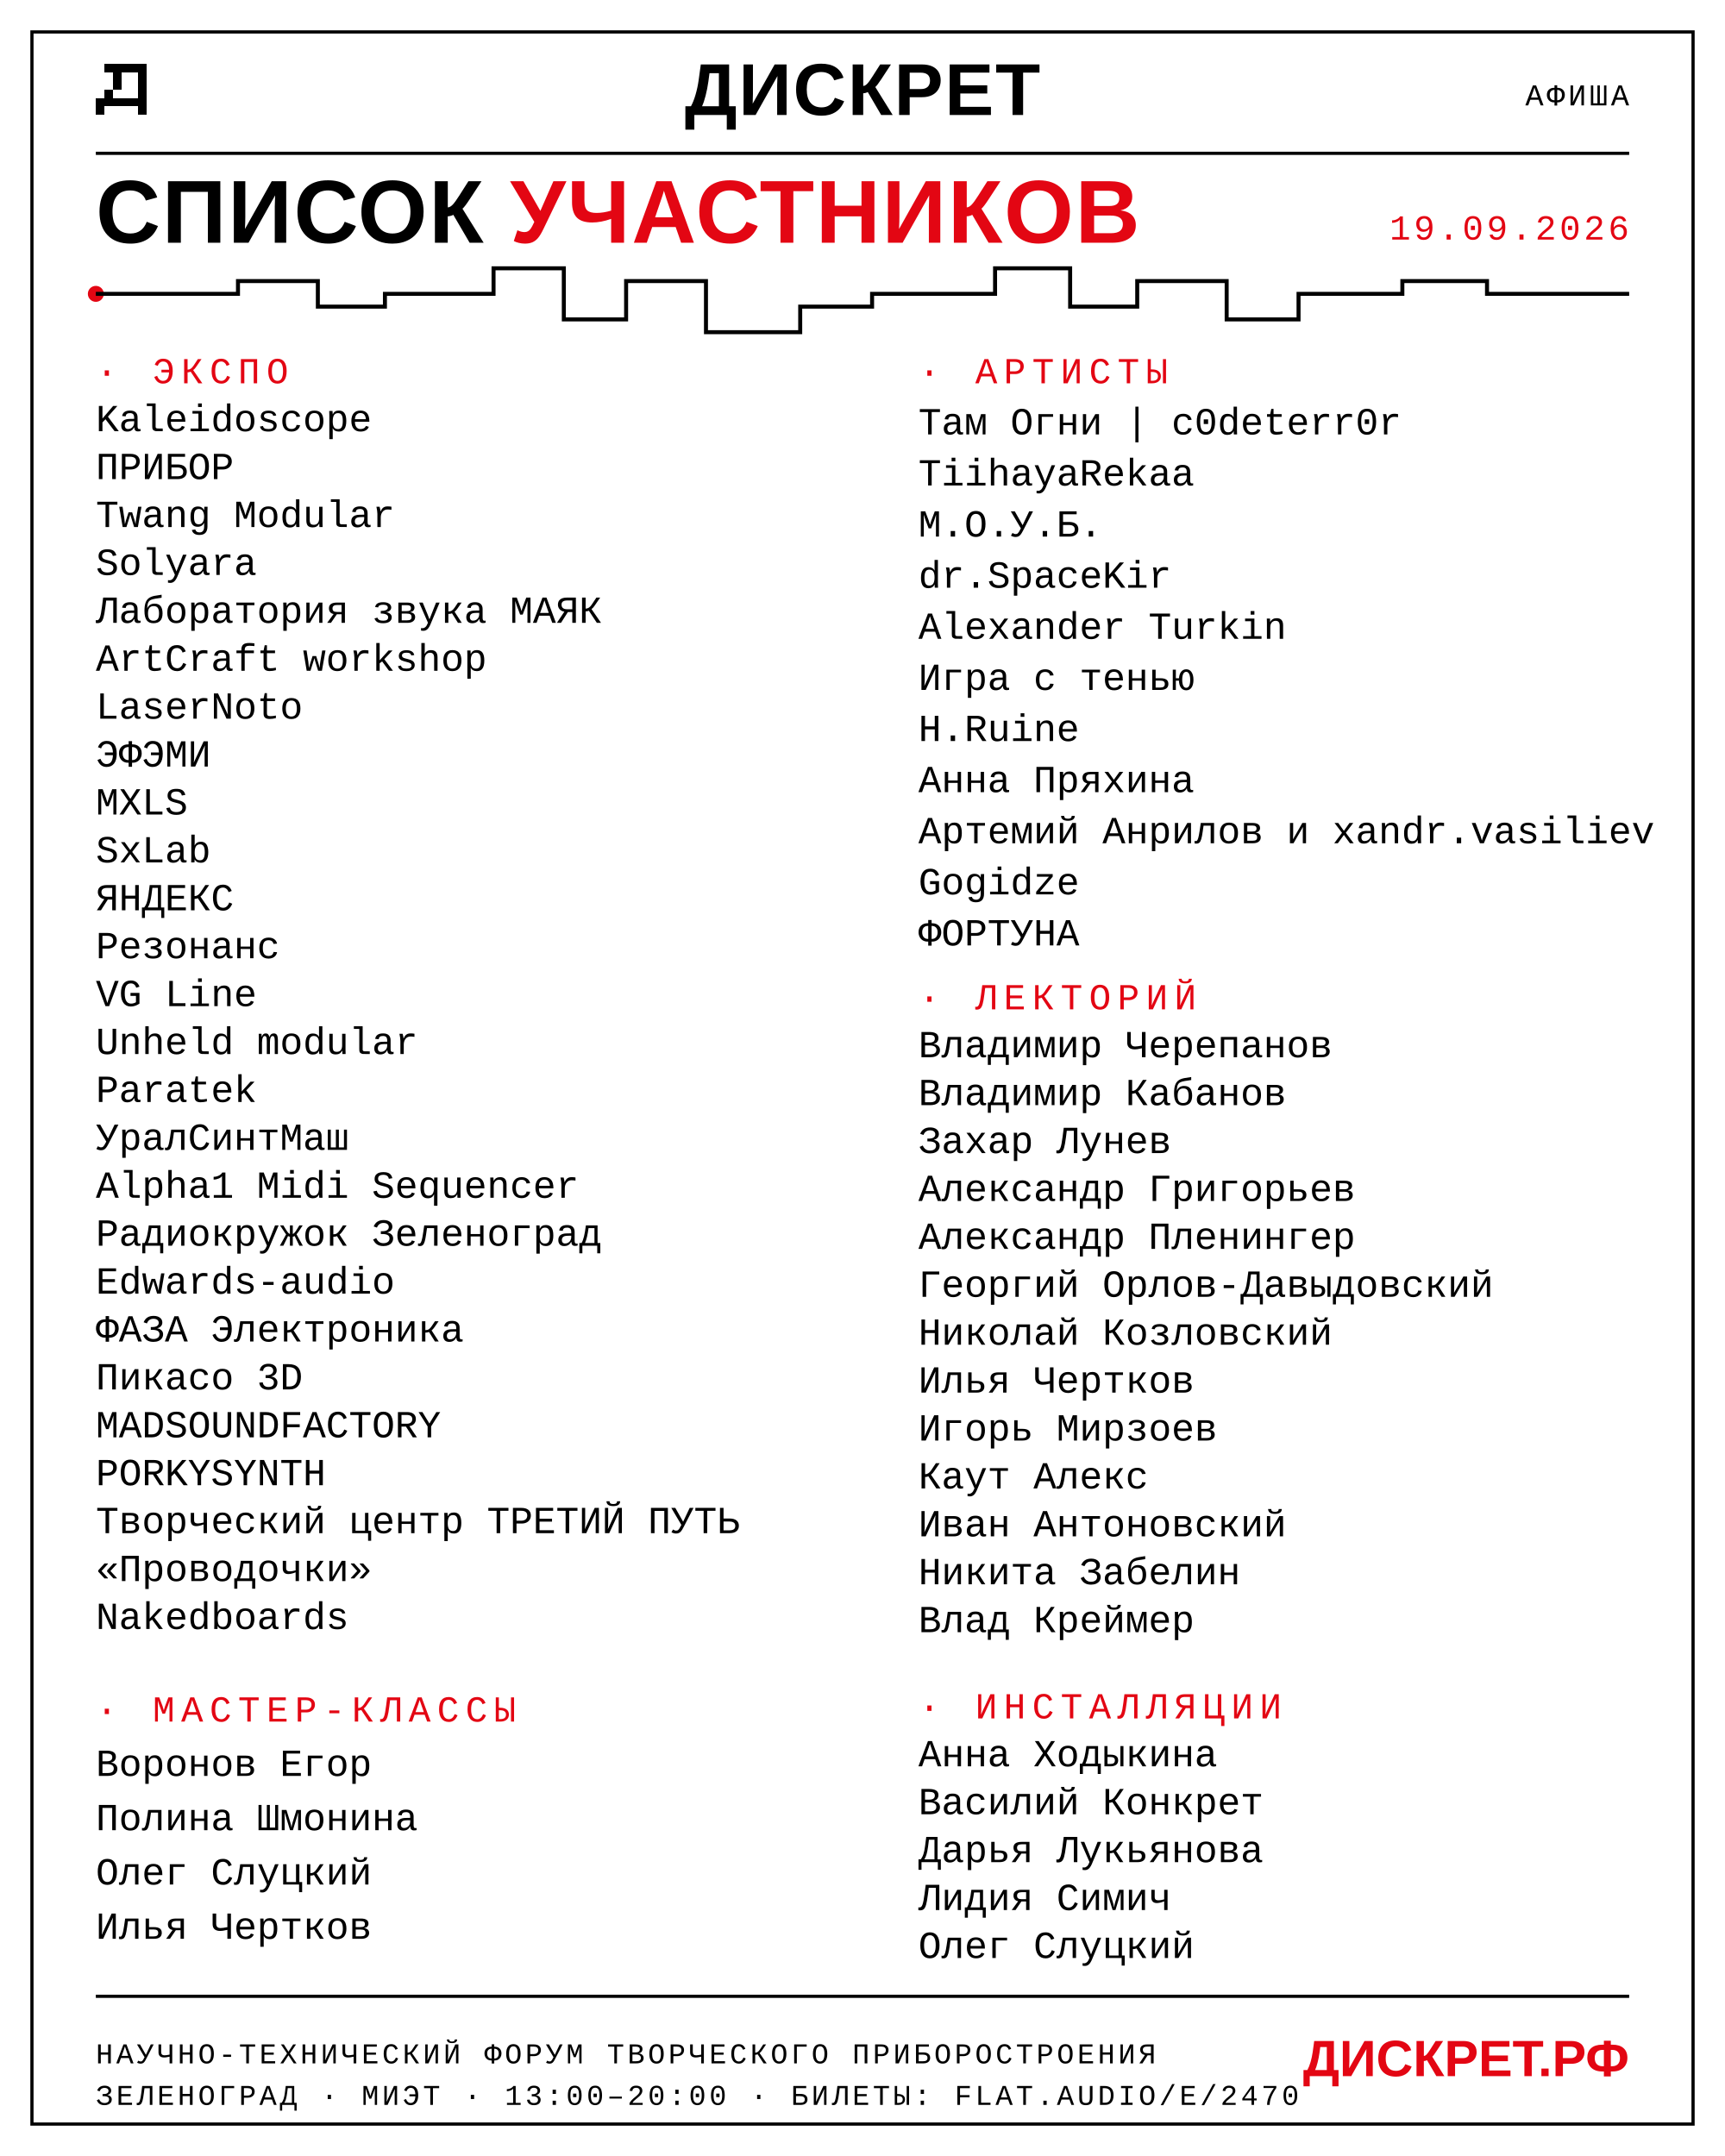
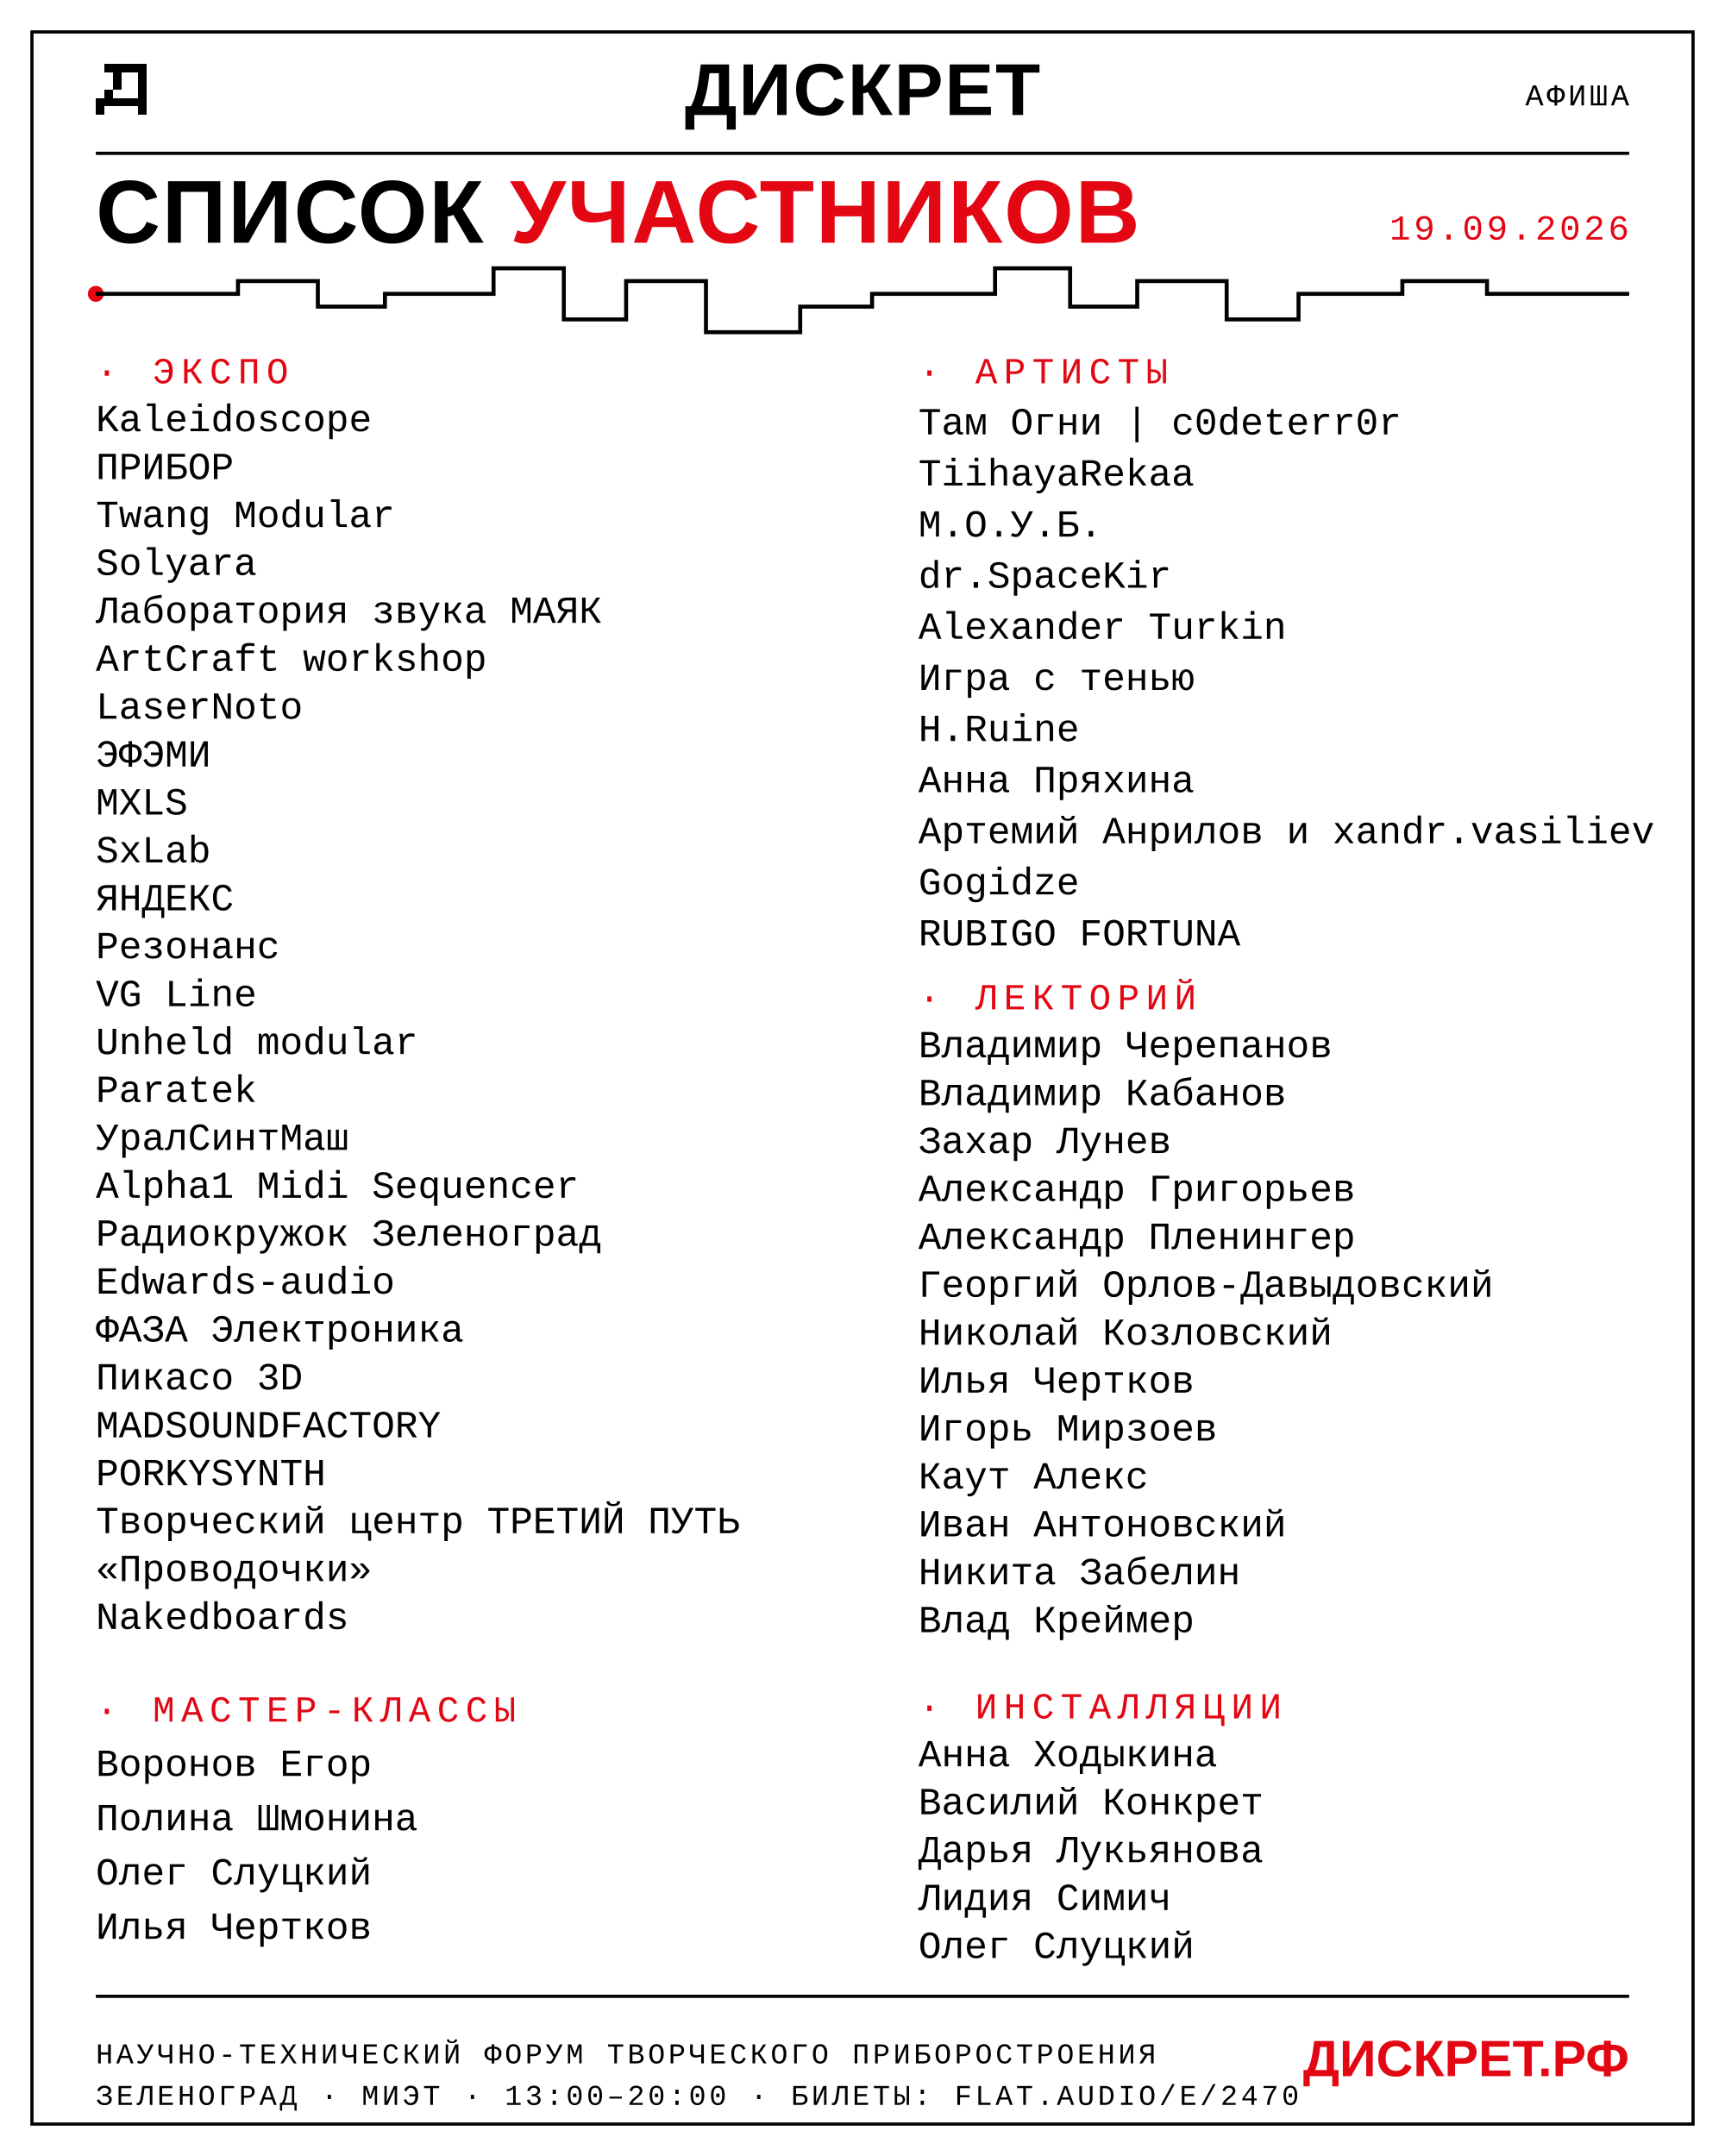
<svg xmlns="http://www.w3.org/2000/svg" width="1080" height="1350" viewBox="0 0 1080 1350" fill="none" font-family="'Arial Narrow','Helvetica Neue',Arial,sans-serif">
  <defs>
    <g id="logoD" shape-rendering="crispEdges" transform="scale(0.66667)">
      <rect x="10" y="0" width="2" height="12" />
      <rect x="2" y="0" width="8" height="2" />
      <rect x="4" y="2" width="2" height="4" />
      <rect x="2" y="6" width="2" height="2" />
      <rect x="0" y="8" width="12" height="2" />
      <rect x="0" y="10" width="2" height="2" />
    </g>
  </defs>
  <rect width="1080" height="1350" fill="#FFFFFF" />
  <rect x="20" y="20" width="1040" height="1310" fill="none" stroke="#000" stroke-width="2" />
  <use href="#logoD" fill="#000" transform="translate(60,40) scale(4.0)" />
  <text x="540" y="72" text-anchor="middle" font-weight="800" font-size="46" letter-spacing="1" fill="#000">ДИСКРЕТ</text>
  <text x="1020" y="66" text-anchor="end" font-family="'Courier New',monospace" font-size="19" letter-spacing="2" fill="#000">АФИША</text>
  <line x1="60" y1="96" x2="1020" y2="96" stroke="#000" stroke-width="2" />
  <text x="60" y="152" font-weight="800" font-size="56" letter-spacing="1" fill="#000">СПИСОК <tspan fill="#E30613">УЧАСТНИКОВ</tspan>
  </text>
  <text x="1020" y="150" text-anchor="end" font-family="'Courier New',monospace" font-size="22" letter-spacing="2" fill="#E30613">19.09.2026</text>
  <circle cx="60" cy="184" r="5" fill="#E30613" />
  <polyline points="60,184 149,184 149,176 199,176 199,192 241,192 241,184 309,184 309,168 353,168 353,200 392,200 392,176 442,176 442,208 501,208 501,192 546,192 546,184 623,184 623,168 670,168 670,192 712,192 712,176 768,176 768,200 813,200 813,184 878,184 878,176 931,176 931,184 1020,184" fill="none" stroke="#000" stroke-width="2.5" />
  <text x="60" y="240" font-family="'Courier New',monospace" font-size="23" letter-spacing="4" fill="#E30613">· ЭКСПО</text>
  <text x="60" y="270" font-family="'Courier New',monospace" font-size="24" fill="#000">Kaleidoscope</text>
  <text x="60" y="300" font-family="'Courier New',monospace" font-size="24" fill="#000">ПРИБОР</text>
  <text x="60" y="330" font-family="'Courier New',monospace" font-size="24" fill="#000">Twang Modular</text>
  <text x="60" y="360" font-family="'Courier New',monospace" font-size="24" fill="#000">Solyara</text>
  <text x="60" y="390" font-family="'Courier New',monospace" font-size="24" fill="#000">Лаборатория звука МАЯК</text>
  <text x="60" y="420" font-family="'Courier New',monospace" font-size="24" fill="#000">ArtCraft workshop</text>
  <text x="60" y="450" font-family="'Courier New',monospace" font-size="24" fill="#000">LaserNoto</text>
  <text x="60" y="480" font-family="'Courier New',monospace" font-size="24" fill="#000">ЭФЭМИ</text>
  <text x="60" y="510" font-family="'Courier New',monospace" font-size="24" fill="#000">MXLS</text>
  <text x="60" y="540" font-family="'Courier New',monospace" font-size="24" fill="#000">SxLab</text>
  <text x="60" y="570" font-family="'Courier New',monospace" font-size="24" fill="#000">ЯНДЕКС</text>
  <text x="60" y="600" font-family="'Courier New',monospace" font-size="24" fill="#000">Резонанс</text>
  <text x="60" y="630" font-family="'Courier New',monospace" font-size="24" fill="#000">VG Line</text>
  <text x="60" y="660" font-family="'Courier New',monospace" font-size="24" fill="#000">Unheld modular</text>
  <text x="60" y="690" font-family="'Courier New',monospace" font-size="24" fill="#000">Paratek</text>
  <text x="60" y="720" font-family="'Courier New',monospace" font-size="24" fill="#000">УралСинтМаш</text>
  <text x="60" y="750" font-family="'Courier New',monospace" font-size="24" fill="#000">Alpha1 Midi Sequencer</text>
  <text x="60" y="780" font-family="'Courier New',monospace" font-size="24" fill="#000">Радиокружок Зеленоград</text>
  <text x="60" y="810" font-family="'Courier New',monospace" font-size="24" fill="#000">Edwards-audio</text>
  <text x="60" y="840" font-family="'Courier New',monospace" font-size="24" fill="#000">ФАЗА Электроника</text>
  <text x="60" y="870" font-family="'Courier New',monospace" font-size="24" fill="#000">Пикасо 3D</text>
  <text x="60" y="900" font-family="'Courier New',monospace" font-size="24" fill="#000">MADSOUNDFACTORY</text>
  <text x="60" y="930" font-family="'Courier New',monospace" font-size="24" fill="#000">PORKYSYNTH</text>
  <text x="60" y="960" font-family="'Courier New',monospace" font-size="24" fill="#000">Творческий центр ТРЕТИЙ ПУТЬ</text>
  <text x="60" y="990" font-family="'Courier New',monospace" font-size="24" fill="#000">«Проводочки»</text>
  <text x="60" y="1020" font-family="'Courier New',monospace" font-size="24" fill="#000">Nakedboards</text>
  <text x="575" y="240" font-family="'Courier New',monospace" font-size="23" letter-spacing="4" fill="#E30613">· АРТИСТЫ</text>
  <text x="575" y="272" font-family="'Courier New',monospace" font-size="24" fill="#000">Там Огни | c0deterr0r</text>
  <text x="575" y="304" font-family="'Courier New',monospace" font-size="24" fill="#000">TiihayaRekaa</text>
  <text x="575" y="336" font-family="'Courier New',monospace" font-size="24" fill="#000">М.О.У.Б.</text>
  <text x="575" y="368" font-family="'Courier New',monospace" font-size="24" fill="#000">dr.SpaceKir</text>
  <text x="575" y="400" font-family="'Courier New',monospace" font-size="24" fill="#000">Alexander Turkin</text>
  <text x="575" y="432" font-family="'Courier New',monospace" font-size="24" fill="#000">Игра с тенью</text>
  <text x="575" y="464" font-family="'Courier New',monospace" font-size="24" fill="#000">H.Ruine</text>
  <text x="575" y="496" font-family="'Courier New',monospace" font-size="24" fill="#000">Анна Пряхина</text>
  <text x="575" y="528" font-family="'Courier New',monospace" font-size="24" fill="#000">Артемий Анрилов и xandr.vasiliev</text>
  <text x="575" y="560" font-family="'Courier New',monospace" font-size="24" fill="#000">Gogidze</text>
-   <text x="575" y="592" font-family="'Courier New',monospace" font-size="24" fill="#000">ФОРТУНА</text>
+   <text x="575" y="592" font-family="'Courier New',monospace" font-size="24" fill="#000">RUBIGO FORTUNA</text>
  <text x="575" y="632" font-family="'Courier New',monospace" font-size="23" letter-spacing="4" fill="#E30613">· ЛЕКТОРИЙ</text>
  <text x="575" y="662" font-family="'Courier New',monospace" font-size="24" fill="#000">Владимир Черепанов</text>
  <text x="575" y="692" font-family="'Courier New',monospace" font-size="24" fill="#000">Владимир Кабанов</text>
  <text x="575" y="722" font-family="'Courier New',monospace" font-size="24" fill="#000">Захар Лунев</text>
  <text x="575" y="752" font-family="'Courier New',monospace" font-size="24" fill="#000">Александр Григорьев</text>
  <text x="575" y="782" font-family="'Courier New',monospace" font-size="24" fill="#000">Александр Пленингер</text>
  <text x="575" y="812" font-family="'Courier New',monospace" font-size="24" fill="#000">Георгий Орлов-Давыдовский</text>
  <text x="575" y="842" font-family="'Courier New',monospace" font-size="24" fill="#000">Николай Козловский</text>
  <text x="575" y="872" font-family="'Courier New',monospace" font-size="24" fill="#000">Илья Чертков</text>
  <text x="575" y="902" font-family="'Courier New',monospace" font-size="24" fill="#000">Игорь Мирзоев</text>
  <text x="575" y="932" font-family="'Courier New',monospace" font-size="24" fill="#000">Каут Алекс</text>
  <text x="575" y="962" font-family="'Courier New',monospace" font-size="24" fill="#000">Иван Антоновский</text>
  <text x="575" y="992" font-family="'Courier New',monospace" font-size="24" fill="#000">Никита Забелин</text>
  <text x="575" y="1022" font-family="'Courier New',monospace" font-size="24" fill="#000">Влад Креймер</text>
  <text x="60" y="1078" font-family="'Courier New',monospace" font-size="23" letter-spacing="4" fill="#E30613">· МАСТЕР-КЛАССЫ</text>
  <text x="60" y="1112" font-family="'Courier New',monospace" font-size="24" fill="#000">Воронов Егор</text>
  <text x="60" y="1146" font-family="'Courier New',monospace" font-size="24" fill="#000">Полина Шмонина</text>
  <text x="60" y="1180" font-family="'Courier New',monospace" font-size="24" fill="#000">Олег Слуцкий</text>
  <text x="60" y="1214" font-family="'Courier New',monospace" font-size="24" fill="#000">Илья Чертков</text>
  <text x="575" y="1076" font-family="'Courier New',monospace" font-size="23" letter-spacing="4" fill="#E30613">· ИНСТАЛЛЯЦИИ</text>
  <text x="575" y="1106" font-family="'Courier New',monospace" font-size="24" fill="#000">Анна Ходыкина</text>
  <text x="575" y="1136" font-family="'Courier New',monospace" font-size="24" fill="#000">Василий Конкрет</text>
  <text x="575" y="1166" font-family="'Courier New',monospace" font-size="24" fill="#000">Дарья Лукьянова</text>
  <text x="575" y="1196" font-family="'Courier New',monospace" font-size="24" fill="#000">Лидия Симич</text>
  <text x="575" y="1226" font-family="'Courier New',monospace" font-size="24" fill="#000">Олег Слуцкий</text>
  <line x1="60" y1="1250" x2="1020" y2="1250" stroke="#000" stroke-width="2" />
  <text x="60" y="1292" font-family="'Courier New',monospace" font-size="18" letter-spacing="2" fill="#000">НАУЧНО-ТЕХНИЧЕСКИЙ ФОРУМ ТВОРЧЕСКОГО ПРИБОРОСТРОЕНИЯ</text>
  <text x="60" y="1318" font-family="'Courier New',monospace" font-size="18" letter-spacing="2" fill="#000">ЗЕЛЕНОГРАД · МИЭТ · 13:00–20:00 · БИЛЕТЫ: FLAT.AUDIO/E/2470</text>
  <text x="1020" y="1300" text-anchor="end" font-weight="800" font-size="32" fill="#E30613">ДИСКРЕТ.РФ</text>
</svg>
